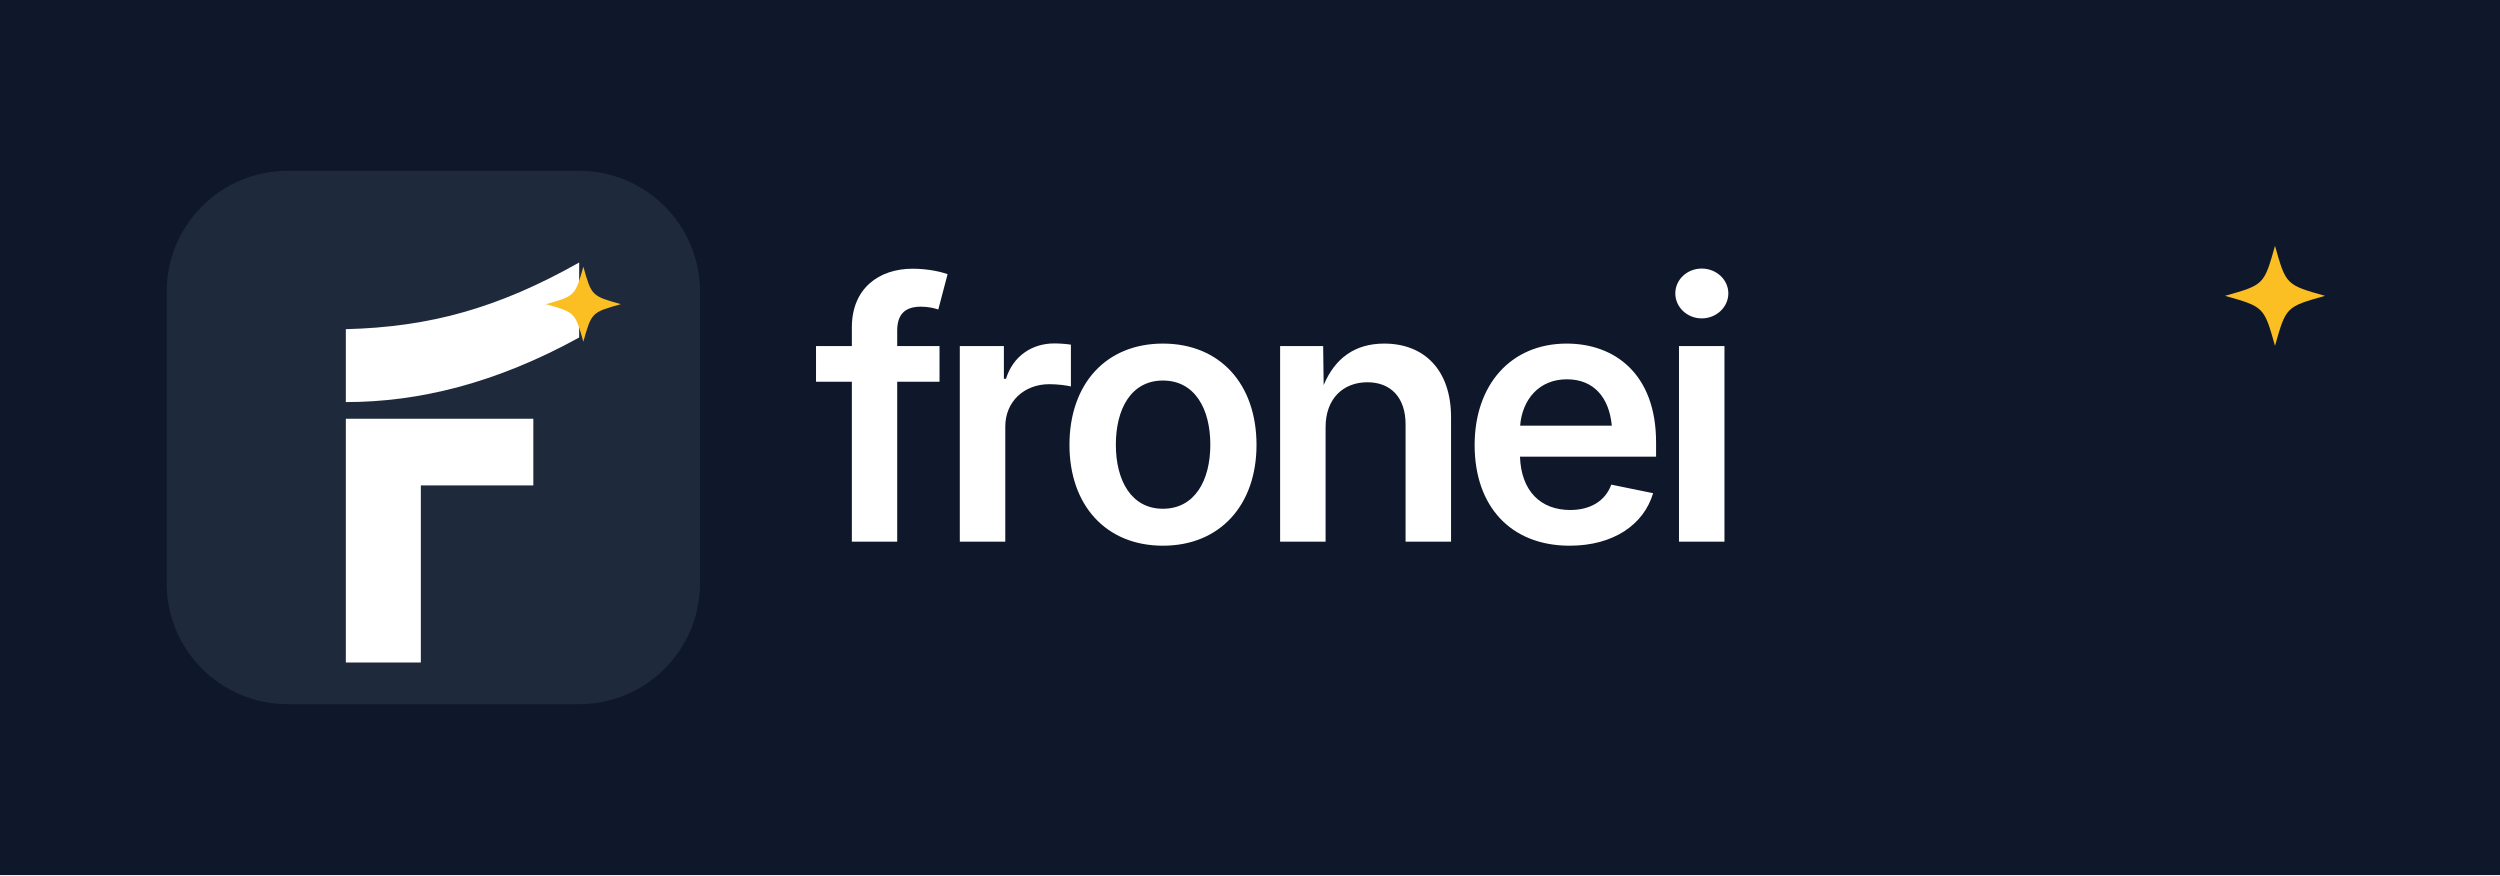
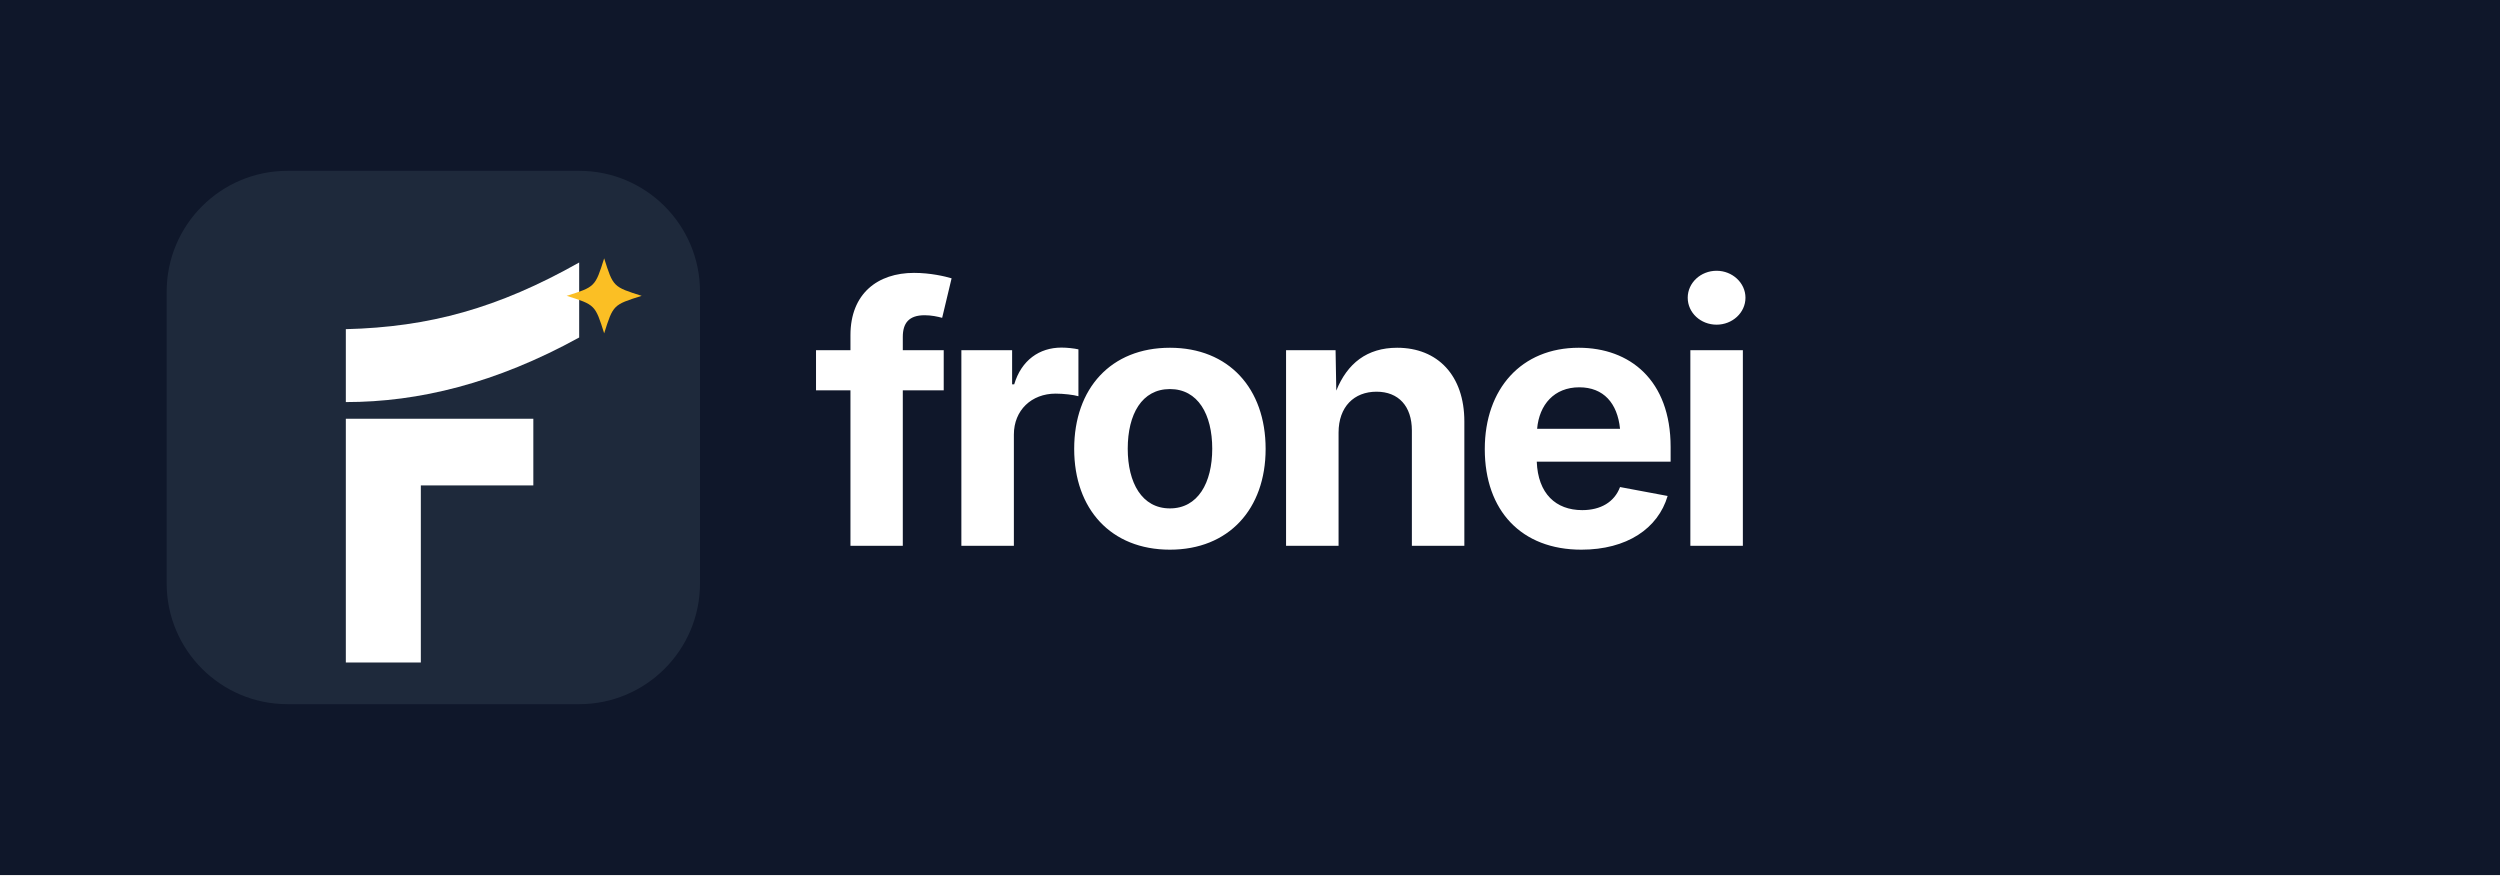
<svg xmlns="http://www.w3.org/2000/svg" width="1200" height="420" viewBox="0 0 1200 420" role="img" aria-label="Fronei primary logo dark">
  <defs>
    <style>
      .wordmark {
        font-family: Inter, Geist, ui-sans-serif, system-ui, -apple-system, BlinkMacSystemFont, "Segoe UI", sans-serif;
+         font-weight: 700;
+         letter-spacing: -0.045em;
+       }
+       .label {
+         font-family: Inter, Geist, ui-sans-serif, system-ui, -apple-system, BlinkMacSystemFont, "Segoe UI", sans-serif;
        font-weight: 600;
-         letter-spacing: -0.045em;
      }
    </style>
  </defs>
  <rect width="1200" height="420" fill="#0F172A" />
  <g transform="translate(80,82) scale(1.0)">
    <rect x="0" y="0" width="256" height="256" rx="58" fill="#1E293B" />
    <path d="M86 119 H176 V151 H122 V236 H86 Z" fill="#FFFFFF" />
    <path d="M86 76 C126 75 159 66 198 44 V80 C158 102 121 111 86 111 Z" fill="#FFFFFF" />
-     <path d="M200 46 C203.96 60.04 203.96 60.04 218 64              C203.96 67.96 203.96 67.96 200 82              C196.04 67.96 196.04 67.96 182 64              C196.04 60.04 196.04 60.04 200 46 Z" fill="#FBBF24" />
+     <path d="M210 42              C214.32 55.68 214.32 55.68 228 60              C214.32 64.32 214.32 64.32 210 78              C205.68 64.32 205.68 64.32 192 60              C205.68 55.68 205.68 55.68 210 42 Z" fill="#FBBF24" />
  </g>
-   <text x="390" y="260" class="wordmark" font-size="172" fill="#FFFFFF">fronei</text>
-   <path d="M1092 118 C1097.28 136.72 1097.28 136.72 1116 142              C1097.28 147.28 1097.28 147.28 1092 166              C1086.72 147.28 1086.72 147.28 1068 142              C1086.72 136.72 1086.72 136.72 1092 118 Z" fill="#FBBF24" />
+   <text x="390" y="262" class="wordmark" font-size="172" fill="#FFFFFF">fronei</text>
</svg>
